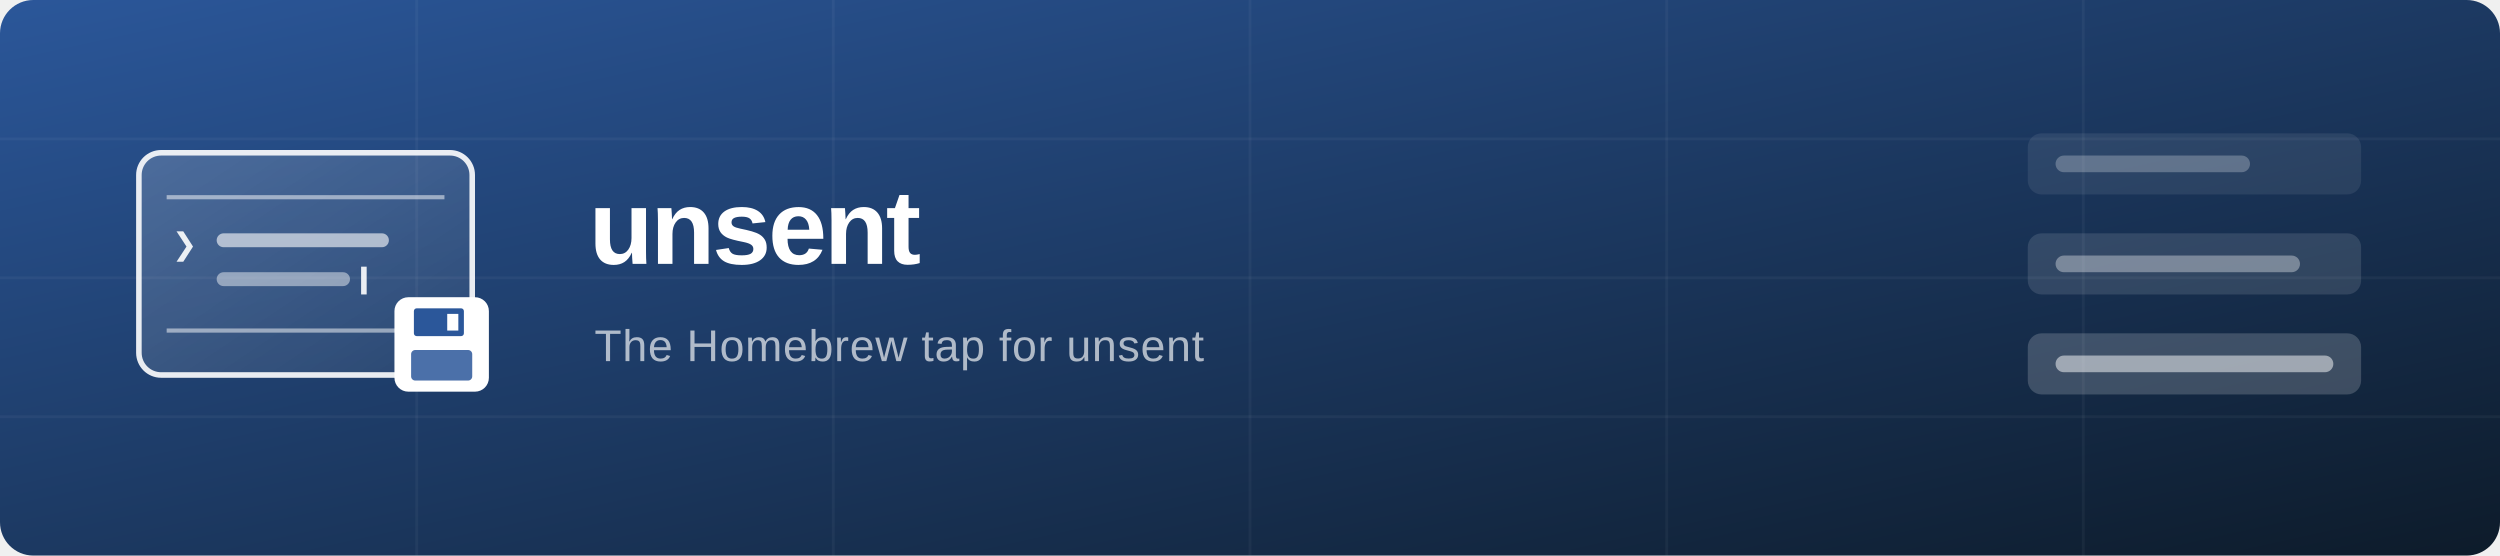
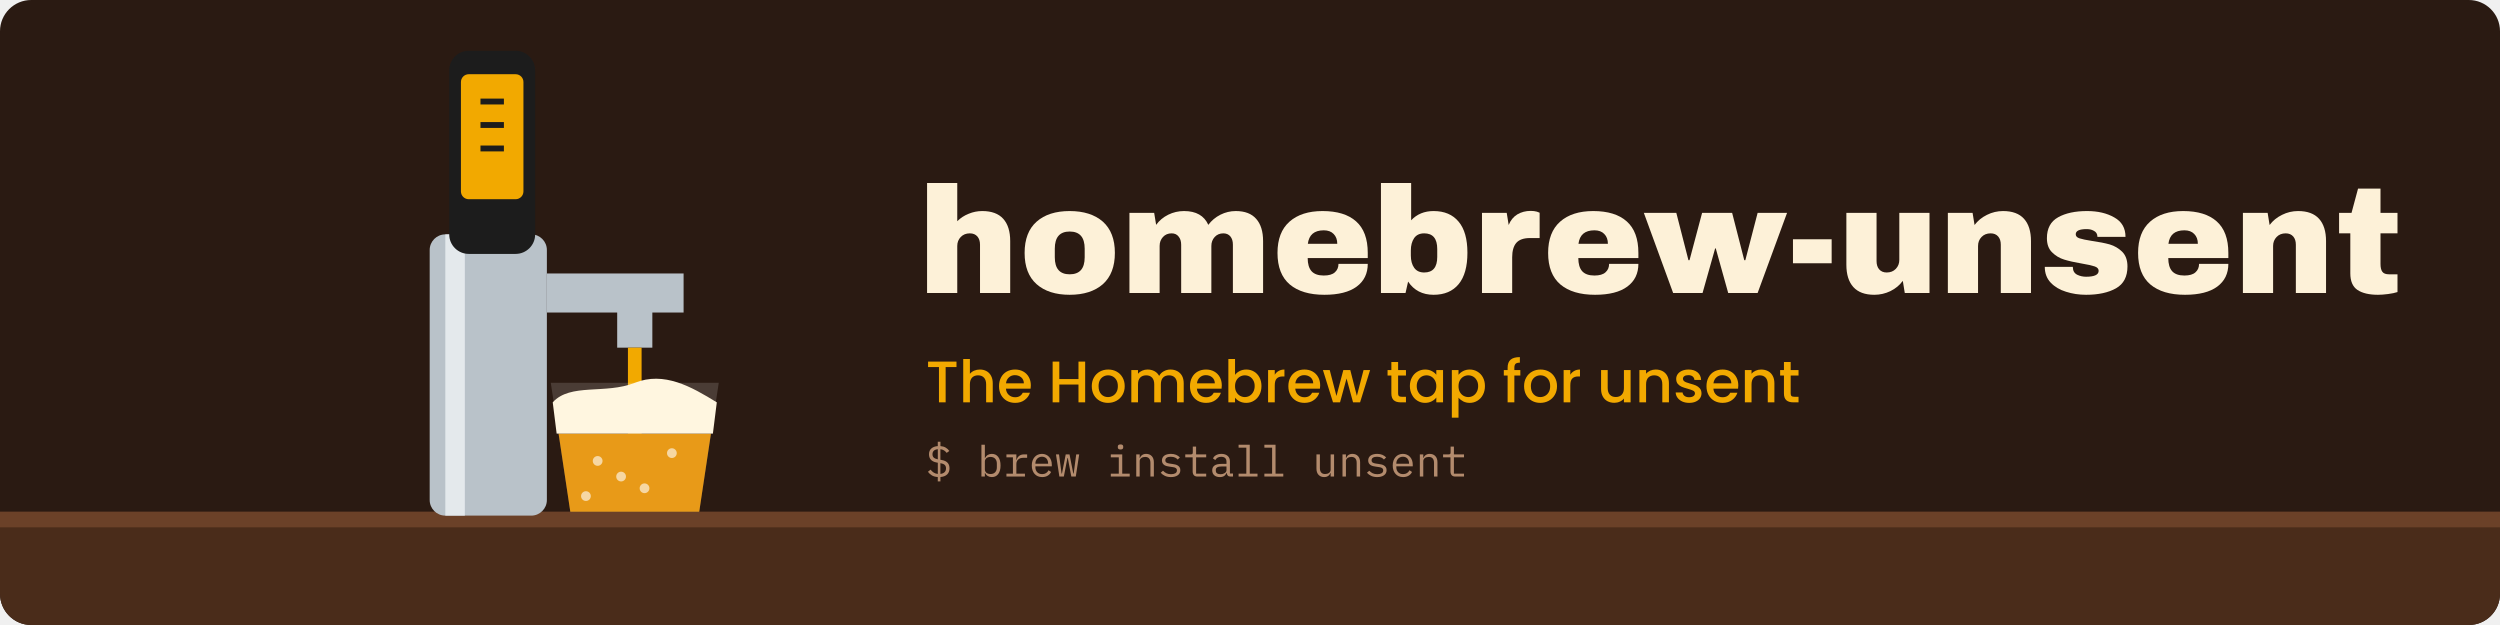
- <svg xmlns="http://www.w3.org/2000/svg" viewBox="0 0 900 200" width="900" height="200">
+ <svg xmlns="http://www.w3.org/2000/svg" width="1280" height="320" viewBox="0 0 1280 320" role="img" aria-label="homebrew-unsent: The Homebrew tap for unsent">
  <defs>
-     <linearGradient id="bg" x1="0%" y1="0%" x2="100%" y2="100%">
-       <stop offset="0%" stop-color="#2B579A" />
-       <stop offset="100%" stop-color="#0D1B2A" />
-     </linearGradient>
-     <linearGradient id="glow" x1="0%" y1="0%" x2="100%" y2="100%">
-       <stop offset="0%" stop-color="#ffffff" stop-opacity="0.2" />
-       <stop offset="100%" stop-color="#ffffff" stop-opacity="0.05" />
-     </linearGradient>
+     <clipPath id="cl">
+       <rect width="1280" height="320" rx="16" />
+     </clipPath>
+     <path id="archivo172" d="M424 540Q516 540 562 489Q608 438 608 342V0H409V318Q409 352 392 372Q374 393 342 393Q305 393 282 369Q259 345 259 310V0H60V725H259V473Q291 505 334 522Q377 540 424 540Z" />
+     <path id="archivo205" d="M631 264Q631 129 552 58Q472 -12 333 -12Q194 -12 115 58Q36 128 36 264Q36 400 115 470Q194 540 333 540Q472 540 552 470Q631 399 631 264ZM235 292V235Q235 123 333 123Q432 123 432 235V292Q432 405 333 405Q235 405 235 292Z" />
+     <path id="archivo197" d="M941 342V0H742V318Q742 352 726 372Q709 393 679 393Q644 393 622 369Q600 345 600 310V0H401V318Q401 352 384 372Q368 393 338 393Q303 393 281 369Q259 345 259 310V0H60V528H223L236 449Q266 491 316 516Q365 540 420 540Q539 540 580 449Q611 491 660 516Q708 540 761 540Q851 540 896 488Q941 437 941 342Z" />
+     <path id="archivo156" d="M631 264V230H235Q235 173 260 144Q286 115 341 115Q391 115 414 136Q438 157 438 192H631Q631 96 558 42Q485 -12 345 -12Q198 -12 117 56Q36 125 36 264Q36 400 115 470Q194 540 333 540Q478 540 554 472Q631 404 631 264ZM236 324H430Q430 365 406 389Q383 413 341 413Q247 413 236 324Z" />
+     <path id="archivo145" d="M408 540Q515 540 573 470Q631 401 631 265Q631 128 573 58Q515 -12 408 -12Q298 -12 240 75L223 0H61V725H260V479Q317 540 408 540ZM258 280V247Q258 197 280 166Q302 135 346 135Q432 135 432 237V290Q432 393 346 393Q302 393 280 362Q258 330 258 280Z" />
+     <path id="archivo220" d="M440 529V362H376Q314 362 286 330Q259 298 259 235V0H60V528H223L236 448Q254 494 293 518Q332 541 381 541Q404 541 422 536Q440 530 440 529Z" />
+     <path id="archivo249" d="M556 0 474 294H470L387 0H193L0 528H214L294 216H301L384 528H582L662 216H669L750 528H944L750 0Z" />
+     <path id="archivo324" d="M39 196V354H294V196Z" />
+     <path id="archivo237" d="M443 0 430 80Q399 37 348 12Q298 -12 242 -12Q150 -12 104 39Q58 90 58 186V528H257V210Q257 176 274 156Q292 135 324 135Q361 135 384 159Q407 183 407 218V528H606V0Z" />
+     <path id="archivo198" d="M608 342V0H409V318Q409 352 392 372Q374 393 342 393Q305 393 282 369Q259 345 259 310V0H60V528H223L236 448Q267 490 318 515Q368 540 424 540Q516 540 562 489Q608 438 608 342Z" />
+     <path id="archivo224" d="M564 370H379Q379 399 353 411Q335 421 308 421Q236 421 236 387Q236 368 261 360Q286 352 343 343Q413 333 460 320Q507 306 542 272Q577 237 577 175Q577 74 502 31Q426 -12 304 -12Q234 -12 172 8Q110 27 71 68Q32 109 32 172H217V168Q218 134 246 120Q273 107 304 107Q387 107 387 146Q387 166 361 175Q335 184 276 194Q205 206 160 220Q114 234 80 268Q46 301 46 361Q46 458 120 499Q193 540 311 540Q417 540 490 498Q564 457 564 370Z" />
+     <path id="archivo232" d="M412 528V393H300V192Q300 156 312 140Q324 123 356 123H412V6Q388 -2 350 -7Q312 -12 284 -12Q196 -12 148 20Q101 52 101 129V393H27V528H109L152 688H300V528Z" />
+     <path id="popm711" d="M524 695V602H339V0H225V602H39V695Z" />
+     <path id="popm731" d="M579 325V0H466V308Q466 382 429 422Q392 461 328 461Q264 461 226 422Q189 382 189 308V0H75V740H189V487Q218 522 262 541Q307 560 360 560Q423 560 472 533Q522 506 550 453Q579 400 579 325Z" />
+     <path id="popm728" d="M576 233H155Q160 167 204 127Q248 87 312 87Q404 87 442 164H565Q540 88 474 40Q409 -9 312 -9Q233 -9 170 26Q108 62 72 126Q37 191 37 276Q37 361 72 426Q106 490 168 525Q231 560 312 560Q390 560 451 526Q512 492 546 430Q580 369 580 289Q580 258 576 233ZM461 325Q460 388 416 426Q372 464 307 464Q248 464 206 426Q164 389 156 325Z" />
+     <path id="popm699" d="M630 695V0H516V304H189V0H75V695H189V397H516V695Z" />
+     <path id="popm738" d="M38 276Q38 360 75 425Q112 490 176 525Q240 560 319 560Q398 560 462 525Q526 490 563 425Q600 360 600 276Q600 192 562 127Q524 62 458 26Q393 -9 314 -9Q236 -9 173 26Q110 62 74 126Q38 191 38 276ZM483 276Q483 336 460 378Q437 419 399 440Q361 461 317 461Q273 461 236 440Q198 419 176 378Q154 336 154 276Q154 187 200 138Q245 90 314 90Q358 90 396 111Q435 132 459 174Q483 216 483 276Z" />
+     <path id="popm736" d="M969 325V0H856V308Q856 382 819 422Q782 461 718 461Q654 461 616 422Q579 382 579 308V0H466V308Q466 382 429 422Q392 461 328 461Q264 461 226 422Q189 382 189 308V0H75V551H189V488Q217 522 260 541Q303 560 352 560Q418 560 470 532Q522 504 550 451Q575 501 628 530Q681 560 742 560Q807 560 858 533Q910 506 940 453Q969 400 969 325Z" />
+     <path id="popm725" d="M381 560Q454 560 513 525Q572 490 606 426Q640 361 640 278Q640 195 606 130Q572 64 512 28Q453 -9 381 -9Q317 -9 268 16Q218 41 189 80V0H75V740H189V469Q218 509 268 534Q319 560 381 560ZM356 461Q313 461 274 439Q236 417 212 375Q189 333 189 276Q189 219 212 176Q236 134 274 112Q313 90 356 90Q400 90 438 112Q477 135 500 178Q524 221 524 278Q524 335 500 376Q477 418 438 440Q400 461 356 461Z" />
+     <path id="popm741" d="M354 560V442H325Q258 442 224 408Q189 374 189 290V0H75V551H189V471Q214 513 256 536Q297 560 354 560Z" />
+     <path id="popm746" d="M815 551 644 0H524L413 407L302 0H182L10 551H126L241 108L358 551H477L589 110L703 551Z" />
+     <path id="popm743" d="M208 458V153Q208 122 222 108Q237 95 272 95H342V0H252Q175 0 134 36Q93 72 93 153V458H28V551H93V688H208V551H342V458Z" />
+     <path id="popm724" d="M297 560Q362 560 410 534Q459 509 488 471V551H603V0H488V82Q459 43 409 17Q359 -9 295 -9Q224 -9 165 28Q106 64 72 130Q37 195 37 278Q37 361 72 425Q106 489 166 524Q225 560 297 560ZM321 461Q277 461 239 440Q201 418 178 376Q154 335 154 278Q154 221 178 178Q201 135 240 112Q278 90 321 90Q365 90 403 112Q441 134 464 176Q488 219 488 276Q488 333 464 375Q441 417 403 439Q365 461 321 461Z" />
+     <path id="popm739" d="M381 560Q453 560 512 524Q572 489 606 425Q640 361 640 278Q640 195 606 130Q572 64 512 28Q453 -9 381 -9Q318 -9 269 16Q220 42 189 80V-262H75V551H189V470Q218 508 268 534Q318 560 381 560ZM356 461Q313 461 274 439Q236 417 212 375Q189 333 189 276Q189 219 212 176Q236 134 274 112Q313 90 356 90Q400 90 438 112Q477 135 500 178Q524 221 524 278Q524 335 500 376Q477 418 438 440Q400 461 356 461Z" />
+     <path id="popm729" d="M306 458H204V0H89V458H24V551H89V590Q89 685 140 728Q190 772 298 772V677Q246 677 225 658Q204 638 204 590V551H306Z" />
+     <path id="popm744" d="M574 551V0H460V65Q433 31 390 12Q346 -8 297 -8Q232 -8 180 19Q129 46 100 99Q70 152 70 227V551H183V244Q183 170 220 130Q257 91 321 91Q385 91 422 130Q460 170 460 244V551Z" />
+     <path id="popm737" d="M579 325V0H466V308Q466 382 429 422Q392 461 328 461Q264 461 226 422Q189 382 189 308V0H75V551H189V488Q217 522 260 541Q304 560 353 560Q418 560 470 533Q521 506 550 453Q579 400 579 325Z" />
+     <path id="popm742" d="M45 169H163Q166 134 196 110Q227 87 273 87Q321 87 348 106Q374 124 374 153Q374 184 344 199Q315 214 251 232Q189 249 150 265Q111 281 82 314Q54 347 54 401Q54 445 80 482Q106 518 154 539Q203 560 266 560Q360 560 418 512Q475 465 479 383H365Q362 420 335 442Q308 464 262 464Q217 464 193 447Q169 430 169 402Q169 380 185 365Q201 350 224 342Q247 333 292 320Q352 304 390 288Q429 271 457 239Q485 207 486 154Q486 107 460 70Q434 33 386 12Q339 -9 275 -9Q210 -9 158 14Q107 38 77 78Q47 119 45 169Z" />
+     <path id="plex154" d="M279 -11Q196 -6 141 28Q86 61 50 111L111 161Q147 116 187 91Q227 66 280 61V322L257 326Q205 335 170 354Q135 372 114 398Q93 423 84 454Q75 486 75 520Q75 605 130 654Q184 702 279 709V811H341V709Q410 704 460 676Q511 647 549 596L486 551Q459 587 424 609Q390 631 340 636V391L370 386Q421 377 456 359Q491 341 512 316Q534 290 543 258Q552 226 552 191Q552 103 498 50Q443 -3 341 -11V-113H279ZM156 520Q156 471 184 443Q213 415 280 401V637Q220 631 188 602Q156 572 156 520ZM471 190Q471 244 440 272Q410 300 340 312V62Q403 69 437 102Q471 135 471 190Z" />
+     <path id="plex3" d="M95 740H175V432H179Q229 528 338 528Q433 528 486 457Q540 386 540 258Q540 130 486 59Q433 -12 338 -12Q229 -12 179 84H175V0H95ZM307 59Q377 59 416 102Q454 144 454 214V302Q454 372 416 414Q377 457 307 457Q280 457 256 450Q232 443 214 430Q196 416 186 396Q175 377 175 351V165Q175 139 186 120Q196 100 214 86Q232 73 256 66Q280 59 307 59Z" />
+     <path id="plex21" d="M77 68H228V448H77V516H308V386H313Q329 447 374 482Q418 516 487 516H559V436H462Q393 436 350 396Q308 356 308 291V68H508V0H77Z" />
+     <path id="plex6" d="M309 -12Q253 -12 208 7Q164 26 132 62Q101 97 84 146Q67 196 67 257Q67 319 84 369Q102 419 133 454Q164 490 208 509Q251 528 304 528Q356 528 398 509Q441 490 471 456Q501 423 517 377Q533 331 533 276V238H151V214Q151 180 162 151Q173 122 194 101Q214 80 244 68Q273 57 309 57Q361 57 399 81Q437 105 457 147L516 107Q493 55 440 22Q386 -12 309 -12ZM304 462Q271 462 243 450Q215 438 194 417Q174 396 162 368Q151 339 151 305V298H447V309Q447 343 436 371Q426 399 408 420Q389 440 362 451Q336 462 304 462Z" />
+     <path id="plex26" d="M30 516H101L160 70H169L257 516H345L433 70H442L501 516H570L491 0H387L305 432H297L213 0H109Z" />
+     <path id="plex12" d="M332 630Q297 630 283 644Q269 659 269 681V697Q269 719 283 734Q297 748 332 748Q367 748 381 734Q395 719 395 697V681Q395 659 381 644Q367 630 332 630ZM106 68H292V448H106V516H372V68H546V0H106Z" />
+     <path id="plex17" d="M98 0V516H178V432H182Q190 451 202 468Q214 486 232 499Q249 512 273 520Q297 528 329 528Q410 528 459 476Q508 425 508 331V0H428V317Q428 388 397 422Q366 457 306 457Q282 457 259 451Q236 445 218 433Q200 421 189 402Q178 383 178 358V0Z" />
+     <path id="plex22" d="M306 -12Q225 -12 166 16Q108 43 67 89L121 136Q158 97 202 76Q246 55 308 55Q368 55 406 76Q445 98 445 144Q445 164 438 178Q430 191 417 199Q404 207 388 212Q372 216 354 219L273 231Q246 235 214 242Q183 249 157 264Q131 280 114 306Q96 332 96 374Q96 413 112 442Q127 470 155 490Q183 509 221 518Q259 528 304 528Q374 528 426 506Q477 484 514 445L462 396Q453 407 440 418Q426 430 406 440Q387 449 361 455Q335 461 301 461Q240 461 208 440Q175 419 175 379Q175 359 182 346Q190 332 203 324Q216 316 232 312Q249 307 266 304L347 292Q375 288 406 281Q437 274 463 258Q489 243 506 217Q524 191 524 149Q524 72 464 30Q405 -12 306 -12Z" />
+     <path id="plex23" d="M325 0Q266 0 238 33Q211 66 211 118V448H39V516H167Q193 516 204 526Q214 537 214 563V698H291V516H526V448H291V68H526V0Z" />
+     <path id="plex1" d="M495 0Q448 0 428 24Q408 48 403 84H398Q381 39 344 14Q306 -12 243 -12Q162 -12 114 30Q66 72 66 145Q66 217 118 256Q171 295 288 295H398V346Q398 403 366 432Q334 460 275 460Q223 460 190 440Q157 419 137 384L83 424Q93 444 110 463Q127 482 152 496Q177 511 209 520Q241 528 280 528Q371 528 424 482Q478 436 478 354V70H550V0ZM257 55Q288 55 314 62Q339 70 358 82Q377 95 388 112Q398 130 398 150V235H288Q216 235 183 215Q150 195 150 157V136Q150 96 178 76Q207 55 257 55Z" />
+     <path id="plex15" d="M80 68H260V672H80V740H340V68H520V0H80Z" />
+     <path id="plex24" d="M422 84H418Q410 65 398 48Q386 30 368 17Q351 4 327 -4Q303 -12 271 -12Q190 -12 141 40Q92 91 92 185V516H172V199Q172 128 203 94Q234 59 294 59Q318 59 341 65Q364 71 382 83Q400 95 411 114Q422 132 422 158V516H502V0H422Z" />
  </defs>
-   <rect width="900" height="200" rx="12" fill="url(#bg)" />
-   <g stroke="#ffffff" stroke-opacity="0.04" stroke-width="1">
-     <line x1="0" y1="50" x2="900" y2="50" />
-     <line x1="0" y1="100" x2="900" y2="100" />
-     <line x1="0" y1="150" x2="900" y2="150" />
-     <line x1="150" y1="0" x2="150" y2="200" />
-     <line x1="300" y1="0" x2="300" y2="200" />
-     <line x1="450" y1="0" x2="450" y2="200" />
-     <line x1="600" y1="0" x2="600" y2="200" />
-     <line x1="750" y1="0" x2="750" y2="200" />
-   </g>
-   <g transform="translate(50, 55)">
-     <rect x="0" y="0" width="120" height="80" rx="8" fill="url(#glow)" stroke="#ffffff" stroke-width="2" opacity="0.9" />
-     <line x1="10" y1="16" x2="110" y2="16" stroke="#ffffff" stroke-width="1.5" opacity="0.5" />
-     <text x="12" y="38" font-family="monospace" font-size="15" fill="#ffffff" opacity="0.9">❯</text>
-     <rect x="28" y="29" width="62" height="5" rx="2.5" fill="#ffffff" opacity="0.6" />
-     <rect x="28" y="43" width="48" height="5" rx="2.5" fill="#ffffff" opacity="0.45" />
-     <rect x="80" y="41" width="2" height="10" fill="#ffffff" opacity="0.9" />
-     <line x1="10" y1="64" x2="110" y2="64" stroke="#ffffff" stroke-width="1.5" opacity="0.5" />
-     <g transform="translate(92, 52)">
-       <rect x="0" y="0" width="34" height="34" rx="5" fill="#ffffff" />
-       <rect x="7" y="4" width="18" height="10" rx="1" fill="#2B579A" />
-       <rect x="19" y="6" width="4" height="6" fill="#ffffff" />
-       <rect x="6" y="19" width="22" height="11" rx="1.5" fill="#2B579A" opacity="0.85" />
+   <g clip-path="url(#cl)">
+     <rect width="1280" height="320" fill="#2a1a12" />
+     <rect y="262" width="1280" height="58" fill="#4a2c1a" />
+     <rect y="262" width="1280" height="8" fill="#6b4128" />
+     <g transform="translate(250 0)">
+       <rect x="-30" y="120" width="60" height="144" rx="8" fill="#b9c2c9" />
+       <rect x="-22" y="120" width="10" height="144" fill="#e4e9ec" />
+       <path d="M30 140H100V160H84V178H66V160H30Z" fill="#b9c2c9" />
+       <rect x="-20" y="26" width="44" height="104" rx="10" fill="#1c1c1c" />
+       <rect x="-14" y="38" width="32" height="64" rx="4" fill="#f2a900" />
+       <path d="M-4 52h12M-4 64h12M-4 76h12" stroke="#1c1c1c" stroke-width="3" />
+     </g>
+     <path d="M325 178V222" stroke="#f2a900" stroke-width="7" />
+     <path d="M282 196L292 262H358L368 196Z" fill="#ffffff" fill-opacity=".15" />
+     <path d="M286 222L292 262H358L364 222Z" fill="#e89a18" />
+     <path d="M283 206C292 196 310 202 325 196S354 198 367 206L365 222H285Z" fill="#fff6e0" />
+     <circle cx="306" cy="236" r="2.5" fill="#fff" fill-opacity=".6" />
+     <circle cx="330" cy="250" r="2.5" fill="#fff" fill-opacity=".6" />
+     <circle cx="344" cy="232" r="2.5" fill="#fff" fill-opacity=".6" />
+     <circle cx="318" cy="244" r="2.5" fill="#fff" fill-opacity=".6" />
+     <circle cx="300" cy="254" r="2.5" fill="#fff" fill-opacity=".6" />
+     <g transform="translate(470 150) scale(0.07767 -0.07767)" fill="#fdf1d8">
+       <use href="#archivo172" x="0" />
+       <use href="#archivo205" x="667" />
+       <use href="#archivo197" x="1334" />
+       <use href="#archivo156" x="2334" />
+       <use href="#archivo145" x="2991" />
+       <use href="#archivo220" x="3658" />
+       <use href="#archivo156" x="4118" />
+       <use href="#archivo249" x="4785" />
+       <use href="#archivo324" x="5729" />
+       <use href="#archivo237" x="6062" />
+       <use href="#archivo198" x="6729" />
+       <use href="#archivo224" x="7396" />
+       <use href="#archivo156" x="8007" />
+       <use href="#archivo198" x="8674" />
+       <use href="#archivo232" x="9341" />
+     </g>
+     <g transform="translate(474 206) scale(0.03 -0.03)" fill="#f2a900">
+       <use href="#popm711" x="0" />
+       <use href="#popm731" x="564" />
+       <use href="#popm728" x="1213" />
+       <use href="#popm699" x="2090" />
+       <use href="#popm738" x="2795" />
+       <use href="#popm736" x="3433" />
+       <use href="#popm728" x="4472" />
+       <use href="#popm725" x="5089" />
+       <use href="#popm741" x="5767" />
+       <use href="#popm728" x="6151" />
+       <use href="#popm746" x="6768" />
+       <use href="#popm743" x="7853" />
+       <use href="#popm724" x="8225" />
+       <use href="#popm739" x="8903" />
+       <use href="#popm729" x="9841" />
+       <use href="#popm738" x="10173" />
+       <use href="#popm741" x="10811" />
+       <use href="#popm744" x="11455" />
+       <use href="#popm737" x="12104" />
+       <use href="#popm742" x="12753" />
+       <use href="#popm728" x="13287" />
+       <use href="#popm737" x="13904" />
+       <use href="#popm743" x="14553" />
+     </g>
+     <g transform="translate(474 244) scale(0.022 -0.022)" fill="#b38b6d">
+       <use href="#plex154" x="0" />
+       <use href="#plex3" x="1200" />
+       <use href="#plex21" x="1800" />
+       <use href="#plex6" x="2400" />
+       <use href="#plex26" x="3000" />
+       <use href="#plex12" x="4200" />
+       <use href="#plex17" x="4800" />
+       <use href="#plex22" x="5400" />
+       <use href="#plex23" x="6000" />
+       <use href="#plex1" x="6600" />
+       <use href="#plex15" x="7200" />
+       <use href="#plex15" x="7800" />
+       <use href="#plex24" x="9000" />
+       <use href="#plex17" x="9600" />
+       <use href="#plex22" x="10200" />
+       <use href="#plex6" x="10800" />
+       <use href="#plex17" x="11400" />
+       <use href="#plex23" x="12000" />
    </g>
  </g>
-   <text x="212" y="95" font-family="'Segoe UI', 'Helvetica Neue', Arial, sans-serif" font-size="38" font-weight="700" fill="#ffffff" letter-spacing="-1">
-     unsent
-   </text>
-   <text x="214" y="130" font-family="'Segoe UI', 'Helvetica Neue', Arial, sans-serif" font-size="16" fill="#ffffff" opacity="0.65" letter-spacing="0.3">
-     The Homebrew tap for unsent
-   </text>
-   <g transform="translate(730, 48)">
-     <rect x="0" y="0" width="120" height="22" rx="5" fill="#ffffff" fill-opacity="0.08" />
-     <rect x="10" y="8" width="70" height="6" rx="3" fill="#ffffff" fill-opacity="0.25" />
-     <rect x="0" y="36" width="120" height="22" rx="5" fill="#ffffff" fill-opacity="0.12" />
-     <rect x="10" y="44" width="88" height="6" rx="3" fill="#ffffff" fill-opacity="0.35" />
-     <rect x="0" y="72" width="120" height="22" rx="5" fill="#ffffff" fill-opacity="0.18" />
-     <rect x="10" y="80" width="100" height="6" rx="3" fill="#ffffff" fill-opacity="0.5" />
-   </g>
</svg>
